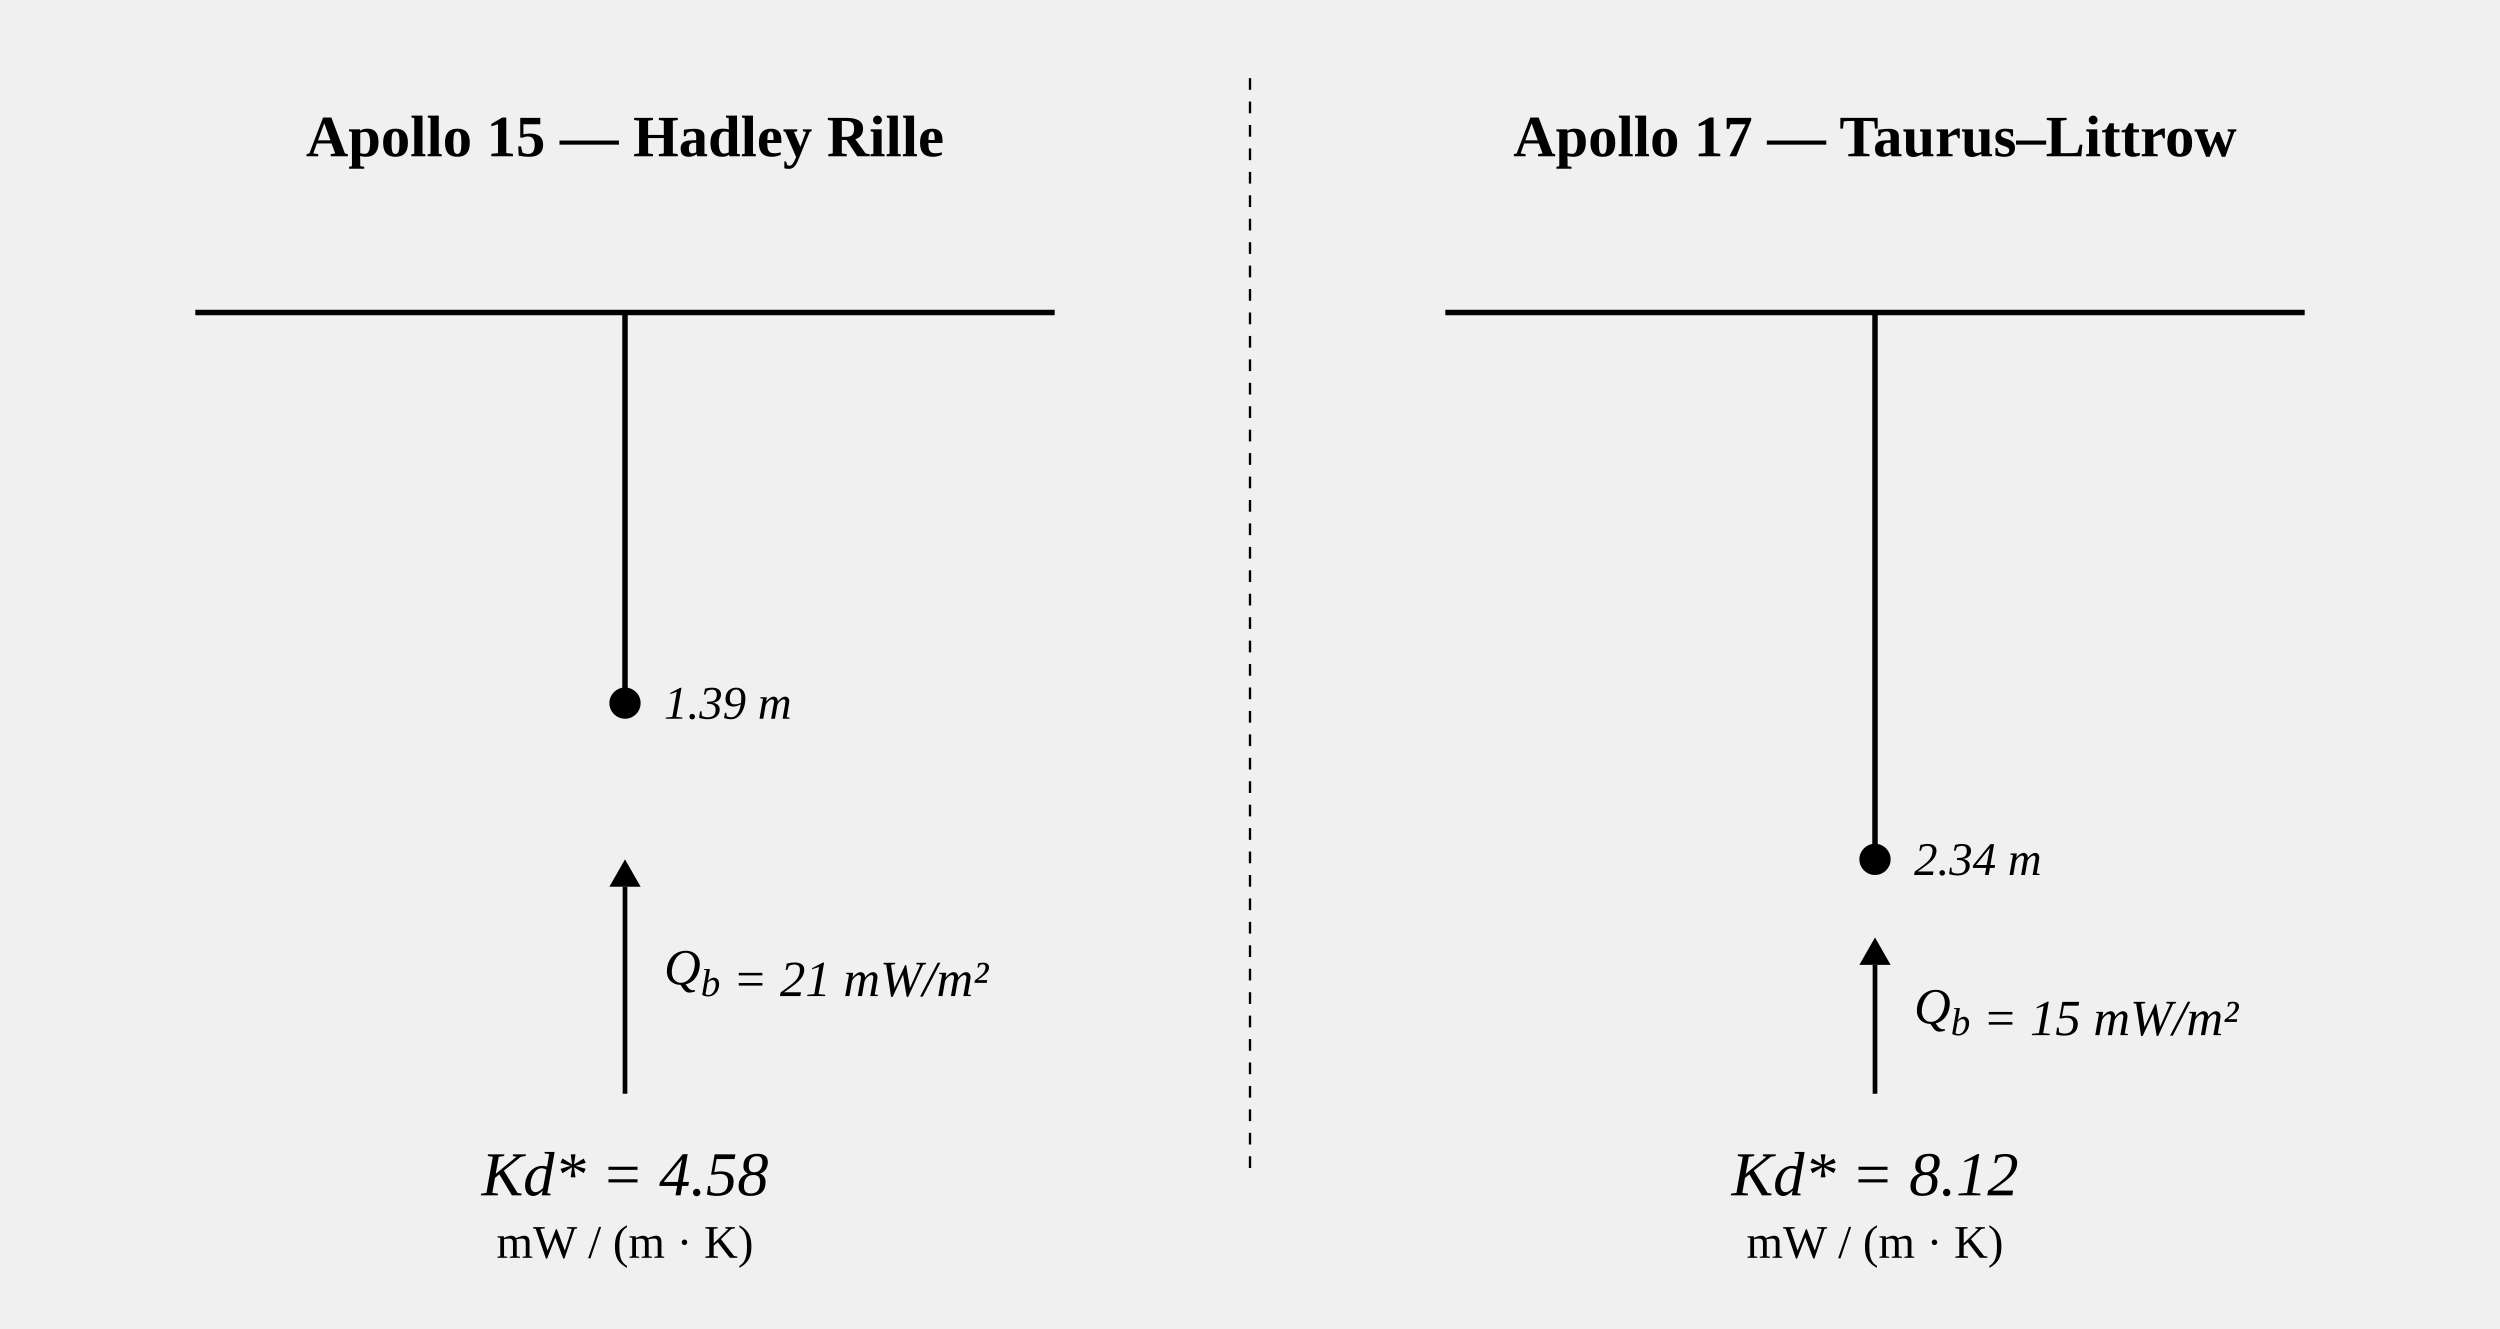
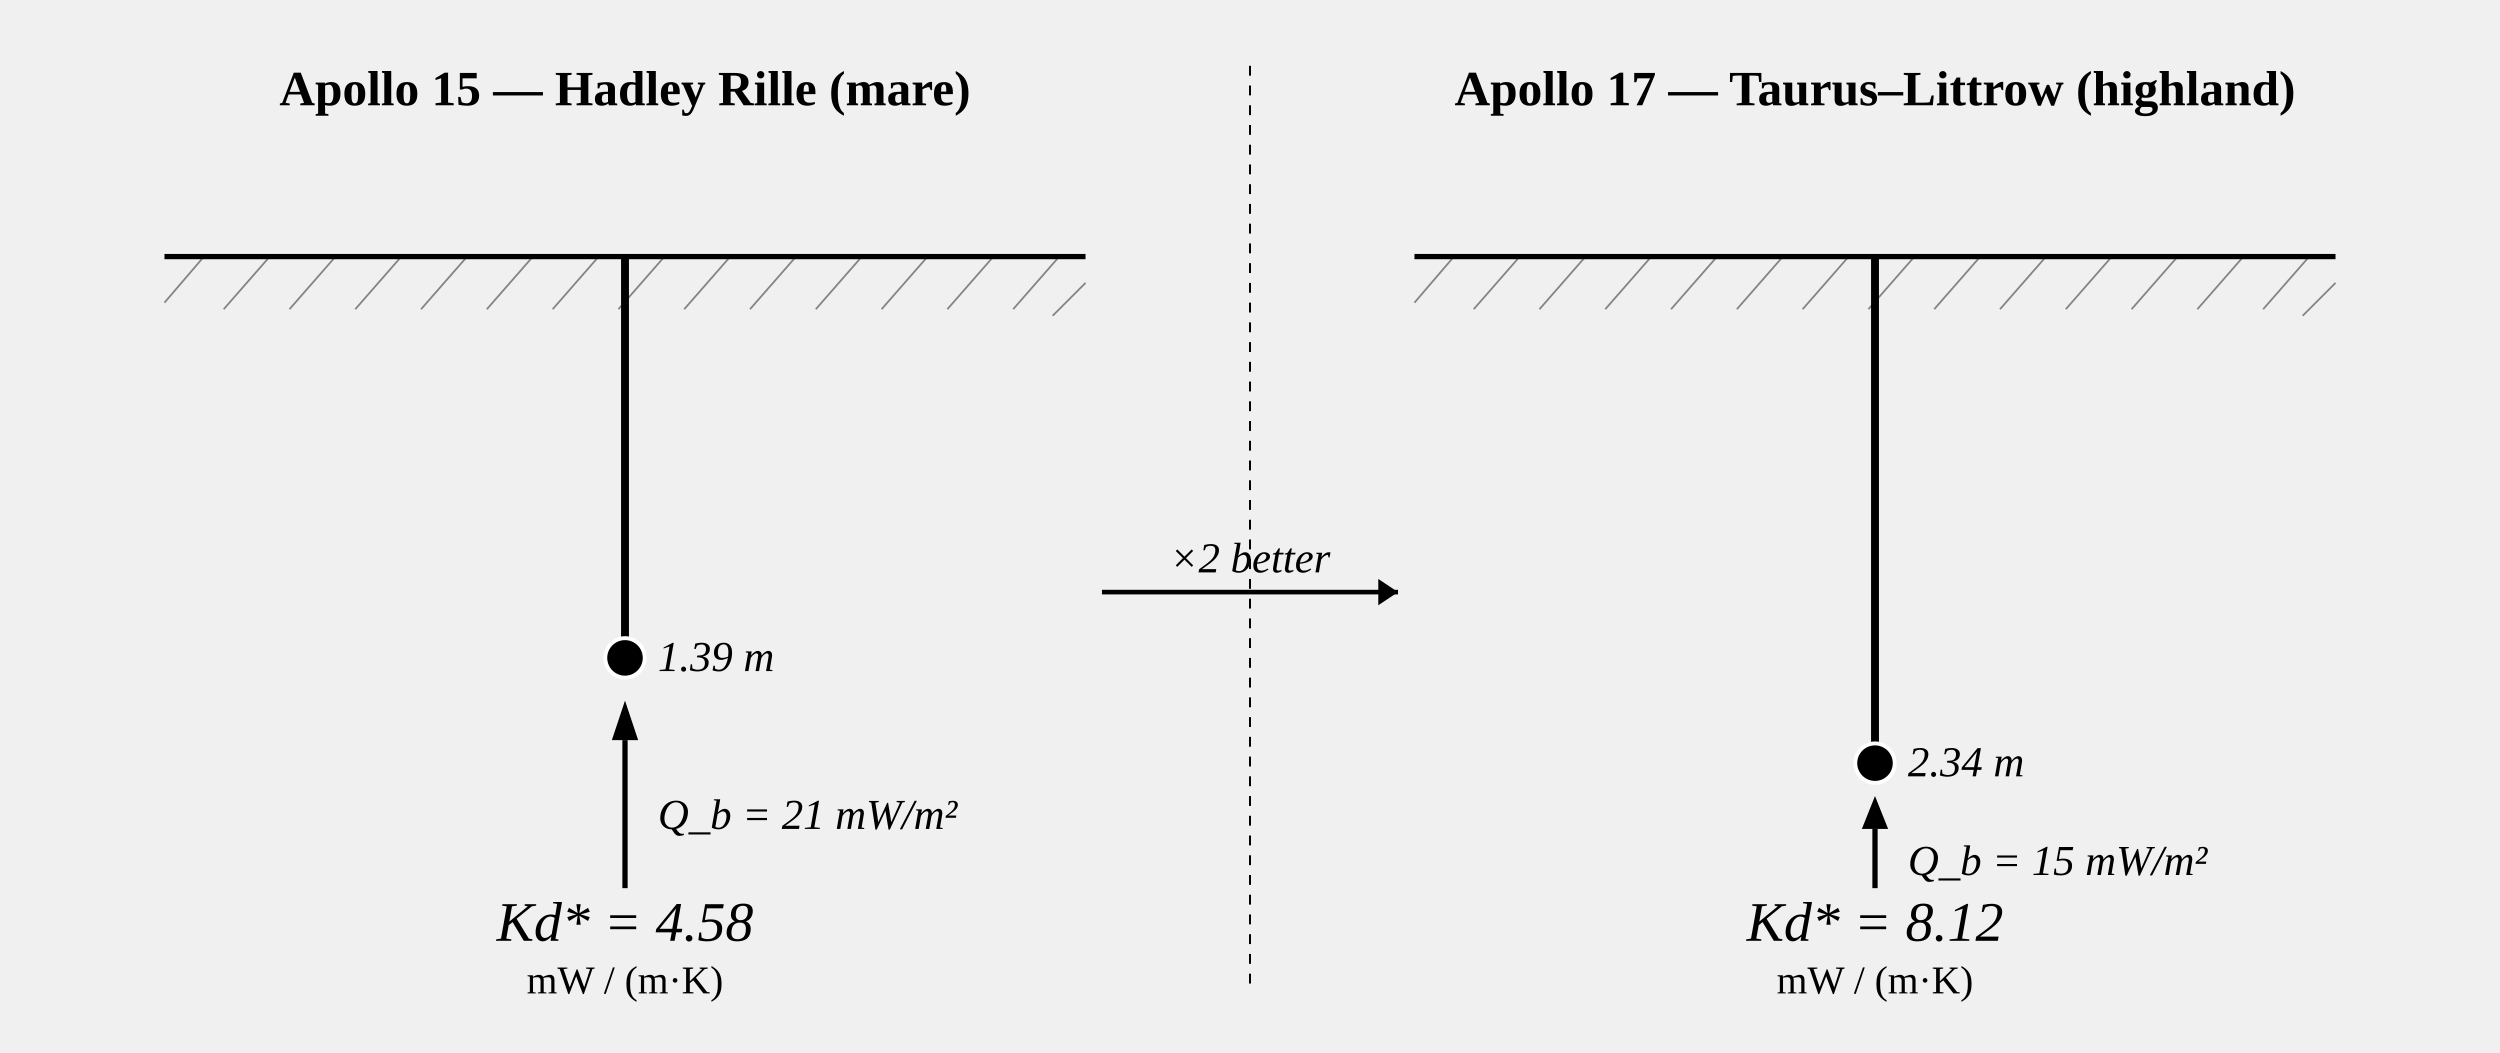
- <svg xmlns="http://www.w3.org/2000/svg" viewBox="0 0 640 340" font-family="Georgia, 'Times New Roman', serif">
-   <defs>
-     <marker id="ah" markerWidth="10" markerHeight="10" refX="8" refY="4" orient="auto" markerUnits="strokeWidth">
-       <path d="M0,0 L10,4 L0,8 Z" fill="#000" />
-     </marker>
-   </defs>
-   <line x1="320" y1="20" x2="320" y2="300" stroke="#000" stroke-width="0.6" stroke-dasharray="3 3" />
-   <g>
-     <text x="160" y="40" font-size="15" font-weight="700" fill="#000" text-anchor="middle">Apollo 15  —  Hadley Rille</text>
-     <line x1="50" y1="80" x2="270" y2="80" stroke="#000" stroke-width="1.4" />
-     <line x1="160" y1="80" x2="160" y2="180" stroke="#000" stroke-width="1.4" />
-     <circle cx="160" cy="180" r="4" fill="#000" />
-     <text x="170" y="184" font-size="12" font-style="italic" fill="#000">1.39 m</text>
-     <line x1="160.0" y1="280.0" x2="160.0" y2="227.0" stroke="#000" stroke-width="1.2" />
-     <polygon points="160.0,220.0 164.0,227.0 156.0,227.0" fill="#000" />
-     <text x="170" y="252" font-size="13" font-style="italic" fill="#000">Q<tspan dy="3" font-size="10">b</tspan> = 21 mW/m²</text>
-     <text x="160" y="306" font-size="16" font-style="italic" fill="#000" text-anchor="middle">Kd* = 4.58</text>
-     <text x="160" y="322" font-size="12" fill="#000" text-anchor="middle">mW / (m · K)</text>
+ <svg xmlns="http://www.w3.org/2000/svg" viewBox="0 0 760 320" font-family="Georgia, 'Times New Roman', serif">
+   <line x1="380" y1="20" x2="380" y2="300" stroke="#000" stroke-width="0.6" stroke-dasharray="3 3" />
+   <text x="190" y="32" font-size="15" font-weight="700" fill="#000" text-anchor="middle">Apollo 15 — Hadley Rille (mare)</text>
+   <line x1="50" y1="78" x2="330" y2="78" stroke="#000" stroke-width="1.6" />
+   <g stroke="#000" stroke-width="0.55" opacity="0.45">
+     <line x1="62" y1="78" x2="50" y2="92" />
+     <line x1="82" y1="78" x2="68" y2="94" />
+     <line x1="102" y1="78" x2="88" y2="94" />
+     <line x1="122" y1="78" x2="108" y2="94" />
+     <line x1="142" y1="78" x2="128" y2="94" />
+     <line x1="162" y1="78" x2="148" y2="94" />
+     <line x1="182" y1="78" x2="168" y2="94" />
+     <line x1="202" y1="78" x2="188" y2="94" />
+     <line x1="222" y1="78" x2="208" y2="94" />
+     <line x1="242" y1="78" x2="228" y2="94" />
+     <line x1="262" y1="78" x2="248" y2="94" />
+     <line x1="282" y1="78" x2="268" y2="94" />
+     <line x1="302" y1="78" x2="288" y2="94" />
+     <line x1="322" y1="78" x2="308" y2="94" />
+     <line x1="330" y1="86" x2="320" y2="96" />
  </g>
-   <g>
-     <text x="480" y="40" font-size="15" font-weight="700" fill="#000" text-anchor="middle">Apollo 17  —  Taurus–Littrow</text>
-     <line x1="370" y1="80" x2="590" y2="80" stroke="#000" stroke-width="1.4" />
-     <line x1="480" y1="80" x2="480" y2="220" stroke="#000" stroke-width="1.4" />
-     <circle cx="480" cy="220" r="4" fill="#000" />
-     <text x="490" y="224" font-size="12" font-style="italic" fill="#000">2.34 m</text>
-     <line x1="480.0" y1="280.0" x2="480.0" y2="247.0" stroke="#000" stroke-width="1.2" />
-     <polygon points="480.0,240.0 484.0,247.0 476.0,247.0" fill="#000" />
-     <text x="490" y="262" font-size="13" font-style="italic" fill="#000">Q<tspan dy="3" font-size="10">b</tspan> = 15 mW/m²</text>
-     <text x="480" y="306" font-size="16" font-style="italic" fill="#000" text-anchor="middle">Kd* = 8.12</text>
-     <text x="480" y="322" font-size="12" fill="#000" text-anchor="middle">mW / (m · K)</text>
+   <line x1="190" y1="78" x2="190" y2="200" stroke="#000" stroke-width="2.4" />
+   <circle cx="190" cy="200" r="6" fill="#000" stroke="#fff" stroke-width="1.2" />
+   <text x="200" y="204" font-size="13" font-style="italic" fill="#000">1.39 m</text>
+   <line x1="190" y1="270" x2="190" y2="225" stroke="#000" stroke-width="1.6" />
+   <polygon points="186,225 194,225 190,213" fill="#000" />
+   <text x="200" y="252" font-size="13" font-style="italic" fill="#000">Q_b = 21 mW/m²</text>
+   <text x="190" y="286" font-size="17" font-style="italic" fill="#000" text-anchor="middle">Kd* = 4.58</text>
+   <text x="190" y="302" font-size="12" fill="#000" text-anchor="middle">mW / (m·K)</text>
+   <text x="570" y="32" font-size="15" font-weight="700" fill="#000" text-anchor="middle">Apollo 17 — Taurus–Littrow (highland)</text>
+   <line x1="430" y1="78" x2="710" y2="78" stroke="#000" stroke-width="1.6" />
+   <g stroke="#000" stroke-width="0.55" opacity="0.45">
+     <line x1="442" y1="78" x2="430" y2="92" />
+     <line x1="462" y1="78" x2="448" y2="94" />
+     <line x1="482" y1="78" x2="468" y2="94" />
+     <line x1="502" y1="78" x2="488" y2="94" />
+     <line x1="522" y1="78" x2="508" y2="94" />
+     <line x1="542" y1="78" x2="528" y2="94" />
+     <line x1="562" y1="78" x2="548" y2="94" />
+     <line x1="582" y1="78" x2="568" y2="94" />
+     <line x1="602" y1="78" x2="588" y2="94" />
+     <line x1="622" y1="78" x2="608" y2="94" />
+     <line x1="642" y1="78" x2="628" y2="94" />
+     <line x1="662" y1="78" x2="648" y2="94" />
+     <line x1="682" y1="78" x2="668" y2="94" />
+     <line x1="702" y1="78" x2="688" y2="94" />
+     <line x1="710" y1="86" x2="700" y2="96" />
  </g>
+   <line x1="570" y1="78" x2="570" y2="232" stroke="#000" stroke-width="2.4" />
+   <circle cx="570" cy="232" r="6" fill="#000" stroke="#fff" stroke-width="1.2" />
+   <text x="580" y="236" font-size="13" font-style="italic" fill="#000">2.34 m</text>
+   <line x1="570" y1="270" x2="570" y2="252" stroke="#000" stroke-width="1.6" />
+   <polygon points="566,252 574,252 570,242" fill="#000" />
+   <text x="580" y="266" font-size="13" font-style="italic" fill="#000">Q_b = 15 mW/m²</text>
+   <text x="570" y="286" font-size="17" font-style="italic" fill="#000" text-anchor="middle">Kd* = 8.12</text>
+   <text x="570" y="302" font-size="12" fill="#000" text-anchor="middle">mW / (m·K)</text>
+   <line x1="335" y1="180" x2="425" y2="180" stroke="#000" stroke-width="1.4" />
+   <polygon points="425,180 419,176 419,184" fill="#000" />
+   <text x="380" y="174" font-size="13" font-style="italic" fill="#000" text-anchor="middle">×2 better</text>
</svg>
